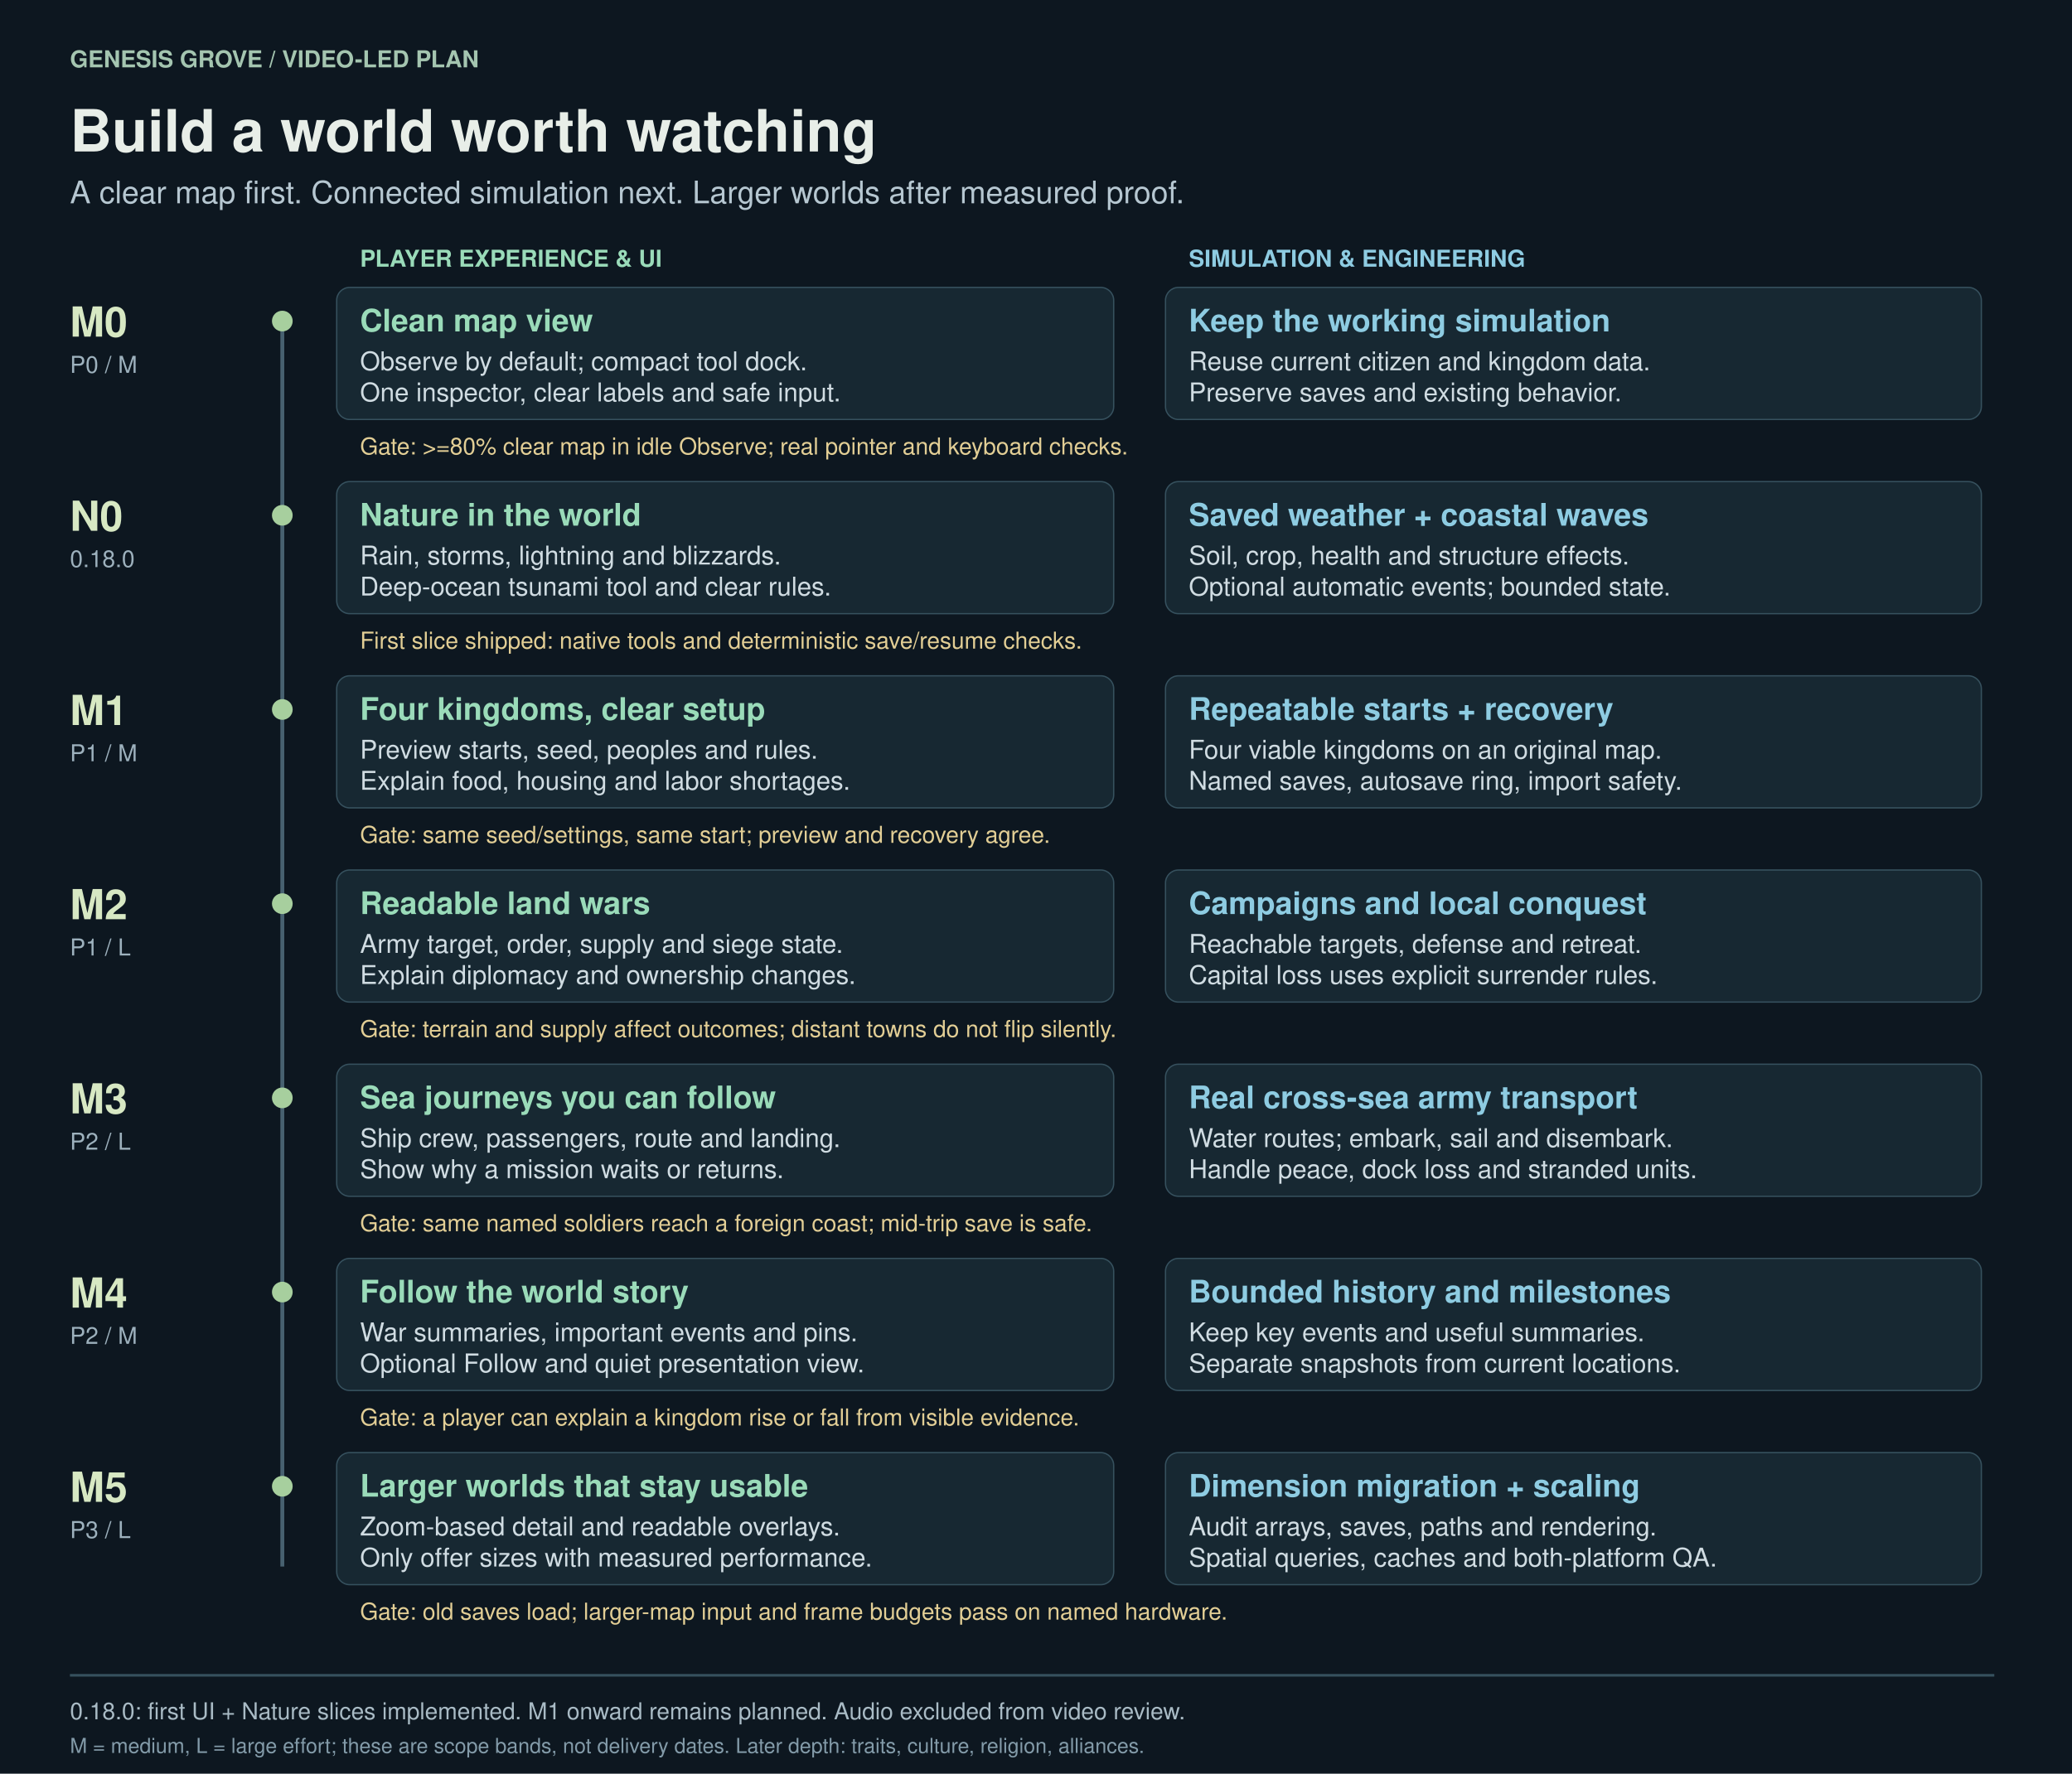
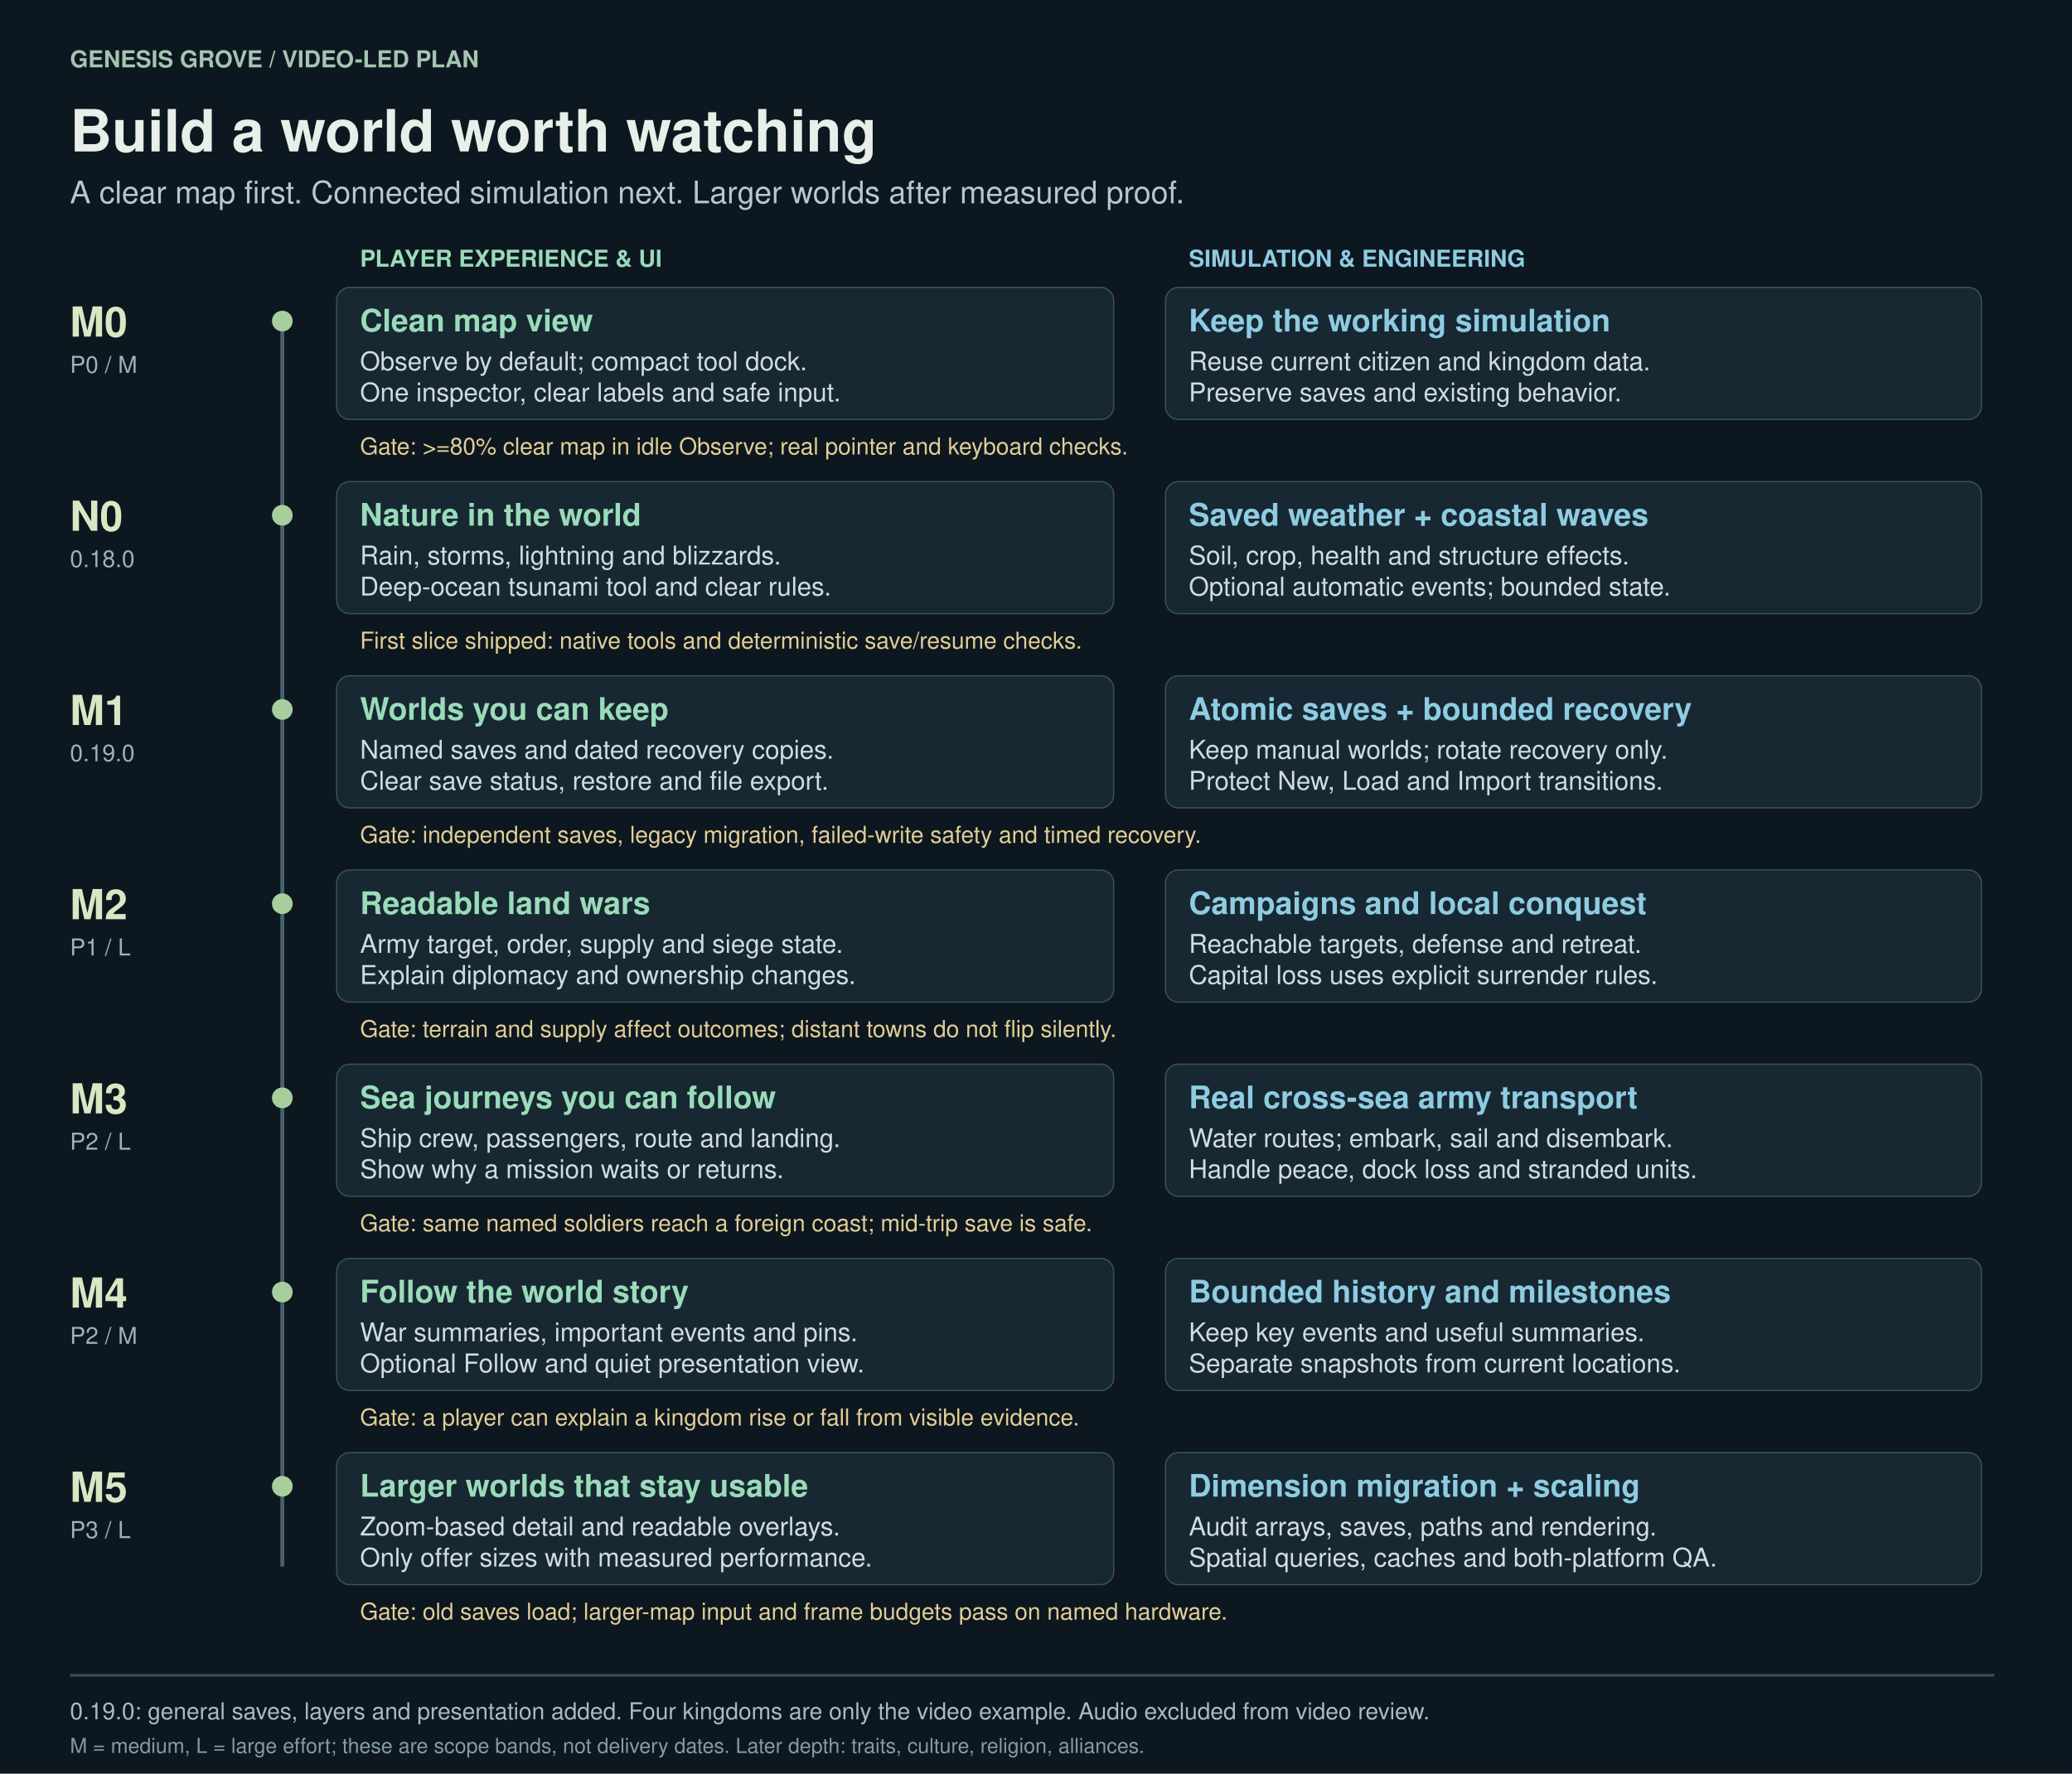
<svg xmlns="http://www.w3.org/2000/svg" width="1600" height="1370" viewBox="0 0 1600 1370" role="img">
  <rect width="1600" height="1370" fill="#0d1720" />
  <text x="54" y="52" font-family="Helvetica,Arial,sans-serif" font-size="18" font-weight="700" fill="#a4c5b0">GENESIS GROVE / VIDEO-LED PLAN</text>
  <text x="54" y="117" font-family="Helvetica,Arial,sans-serif" font-size="45" font-weight="700" fill="#e8eee8">Build a world worth watching</text>
  <text x="54" y="157" font-family="Helvetica,Arial,sans-serif" font-size="24" font-weight="400" fill="#b6c7d1">A clear map first. Connected simulation next. Larger worlds after measured proof.</text>
  <text x="278" y="206" font-family="Helvetica,Arial,sans-serif" font-size="18" font-weight="700" fill="#9adbb9">PLAYER EXPERIENCE &amp; UI</text>
  <text x="918" y="206" font-family="Helvetica,Arial,sans-serif" font-size="18" font-weight="700" fill="#8ecce2">SIMULATION &amp; ENGINEERING</text>
  <polyline points="218,245 218,1210" fill="none" stroke="#476170" stroke-width="3" />
  <circle cx="218" cy="248" r="8" fill="#a7cf9e" />
  <text x="54" y="260" font-family="Helvetica,Arial,sans-serif" font-size="32" font-weight="700" fill="#d7e8c3">M0</text>
  <text x="54" y="288" font-family="Helvetica,Arial,sans-serif" font-size="18" font-weight="400" fill="#9db1bd">P0 / M</text>
  <rect x="260" y="222" width="600" height="102" rx="10" fill="#172832" stroke="#36515e" />
  <text x="278" y="256" font-family="Helvetica,Arial,sans-serif" font-size="24" font-weight="700" fill="#9adbb9">Clean map view</text>
  <text x="278" y="286" font-family="Helvetica,Arial,sans-serif" font-size="20" font-weight="400" fill="#d0dce2">Observe by default; compact tool dock.</text>
  <text x="278" y="310" font-family="Helvetica,Arial,sans-serif" font-size="20" font-weight="400" fill="#d0dce2">One inspector, clear labels and safe input.</text>
  <rect x="900" y="222" width="630" height="102" rx="10" fill="#172832" stroke="#36515e" />
  <text x="918" y="256" font-family="Helvetica,Arial,sans-serif" font-size="24" font-weight="700" fill="#8ecce2">Keep the working simulation</text>
  <text x="918" y="286" font-family="Helvetica,Arial,sans-serif" font-size="20" font-weight="400" fill="#d0dce2">Reuse current citizen and kingdom data.</text>
  <text x="918" y="310" font-family="Helvetica,Arial,sans-serif" font-size="20" font-weight="400" fill="#d0dce2">Preserve saves and existing behavior.</text>
  <text x="278" y="351" font-family="Helvetica,Arial,sans-serif" font-size="18" font-weight="400" fill="#e2ce95">Gate: &gt;=80% clear map in idle Observe; real pointer and keyboard checks.</text>
  <circle cx="218" cy="398" r="8" fill="#a7cf9e" />
  <text x="54" y="410" font-family="Helvetica,Arial,sans-serif" font-size="32" font-weight="700" fill="#d7e8c3">N0</text>
  <text x="54" y="438" font-family="Helvetica,Arial,sans-serif" font-size="18" font-weight="400" fill="#9db1bd">0.18.0</text>
  <rect x="260" y="372" width="600" height="102" rx="10" fill="#172832" stroke="#36515e" />
  <text x="278" y="406" font-family="Helvetica,Arial,sans-serif" font-size="24" font-weight="700" fill="#9adbb9">Nature in the world</text>
  <text x="278" y="436" font-family="Helvetica,Arial,sans-serif" font-size="20" font-weight="400" fill="#d0dce2">Rain, storms, lightning and blizzards.</text>
  <text x="278" y="460" font-family="Helvetica,Arial,sans-serif" font-size="20" font-weight="400" fill="#d0dce2">Deep-ocean tsunami tool and clear rules.</text>
  <rect x="900" y="372" width="630" height="102" rx="10" fill="#172832" stroke="#36515e" />
  <text x="918" y="406" font-family="Helvetica,Arial,sans-serif" font-size="24" font-weight="700" fill="#8ecce2">Saved weather + coastal waves</text>
  <text x="918" y="436" font-family="Helvetica,Arial,sans-serif" font-size="20" font-weight="400" fill="#d0dce2">Soil, crop, health and structure effects.</text>
  <text x="918" y="460" font-family="Helvetica,Arial,sans-serif" font-size="20" font-weight="400" fill="#d0dce2">Optional automatic events; bounded state.</text>
  <text x="278" y="501" font-family="Helvetica,Arial,sans-serif" font-size="18" font-weight="400" fill="#e2ce95">First slice shipped: native tools and deterministic save/resume checks.</text>
  <circle cx="218" cy="548" r="8" fill="#a7cf9e" />
  <text x="54" y="560" font-family="Helvetica,Arial,sans-serif" font-size="32" font-weight="700" fill="#d7e8c3">M1</text>
-   <text x="54" y="588" font-family="Helvetica,Arial,sans-serif" font-size="18" font-weight="400" fill="#9db1bd">P1 / M</text>
+   <text x="54" y="588" font-family="Helvetica,Arial,sans-serif" font-size="18" font-weight="400" fill="#9db1bd">0.19.0</text>
  <rect x="260" y="522" width="600" height="102" rx="10" fill="#172832" stroke="#36515e" />
-   <text x="278" y="556" font-family="Helvetica,Arial,sans-serif" font-size="24" font-weight="700" fill="#9adbb9">Four kingdoms, clear setup</text>
-   <text x="278" y="586" font-family="Helvetica,Arial,sans-serif" font-size="20" font-weight="400" fill="#d0dce2">Preview starts, seed, peoples and rules.</text>
-   <text x="278" y="610" font-family="Helvetica,Arial,sans-serif" font-size="20" font-weight="400" fill="#d0dce2">Explain food, housing and labor shortages.</text>
+   <text x="278" y="556" font-family="Helvetica,Arial,sans-serif" font-size="24" font-weight="700" fill="#9adbb9">Worlds you can keep</text>
+   <text x="278" y="586" font-family="Helvetica,Arial,sans-serif" font-size="20" font-weight="400" fill="#d0dce2">Named saves and dated recovery copies.</text>
+   <text x="278" y="610" font-family="Helvetica,Arial,sans-serif" font-size="20" font-weight="400" fill="#d0dce2">Clear save status, restore and file export.</text>
  <rect x="900" y="522" width="630" height="102" rx="10" fill="#172832" stroke="#36515e" />
-   <text x="918" y="556" font-family="Helvetica,Arial,sans-serif" font-size="24" font-weight="700" fill="#8ecce2">Repeatable starts + recovery</text>
-   <text x="918" y="586" font-family="Helvetica,Arial,sans-serif" font-size="20" font-weight="400" fill="#d0dce2">Four viable kingdoms on an original map.</text>
-   <text x="918" y="610" font-family="Helvetica,Arial,sans-serif" font-size="20" font-weight="400" fill="#d0dce2">Named saves, autosave ring, import safety.</text>
-   <text x="278" y="651" font-family="Helvetica,Arial,sans-serif" font-size="18" font-weight="400" fill="#e2ce95">Gate: same seed/settings, same start; preview and recovery agree.</text>
+   <text x="918" y="556" font-family="Helvetica,Arial,sans-serif" font-size="24" font-weight="700" fill="#8ecce2">Atomic saves + bounded recovery</text>
+   <text x="918" y="586" font-family="Helvetica,Arial,sans-serif" font-size="20" font-weight="400" fill="#d0dce2">Keep manual worlds; rotate recovery only.</text>
+   <text x="918" y="610" font-family="Helvetica,Arial,sans-serif" font-size="20" font-weight="400" fill="#d0dce2">Protect New, Load and Import transitions.</text>
+   <text x="278" y="651" font-family="Helvetica,Arial,sans-serif" font-size="18" font-weight="400" fill="#e2ce95">Gate: independent saves, legacy migration, failed-write safety and timed recovery.</text>
  <circle cx="218" cy="698" r="8" fill="#a7cf9e" />
  <text x="54" y="710" font-family="Helvetica,Arial,sans-serif" font-size="32" font-weight="700" fill="#d7e8c3">M2</text>
  <text x="54" y="738" font-family="Helvetica,Arial,sans-serif" font-size="18" font-weight="400" fill="#9db1bd">P1 / L</text>
  <rect x="260" y="672" width="600" height="102" rx="10" fill="#172832" stroke="#36515e" />
  <text x="278" y="706" font-family="Helvetica,Arial,sans-serif" font-size="24" font-weight="700" fill="#9adbb9">Readable land wars</text>
  <text x="278" y="736" font-family="Helvetica,Arial,sans-serif" font-size="20" font-weight="400" fill="#d0dce2">Army target, order, supply and siege state.</text>
  <text x="278" y="760" font-family="Helvetica,Arial,sans-serif" font-size="20" font-weight="400" fill="#d0dce2">Explain diplomacy and ownership changes.</text>
  <rect x="900" y="672" width="630" height="102" rx="10" fill="#172832" stroke="#36515e" />
  <text x="918" y="706" font-family="Helvetica,Arial,sans-serif" font-size="24" font-weight="700" fill="#8ecce2">Campaigns and local conquest</text>
  <text x="918" y="736" font-family="Helvetica,Arial,sans-serif" font-size="20" font-weight="400" fill="#d0dce2">Reachable targets, defense and retreat.</text>
  <text x="918" y="760" font-family="Helvetica,Arial,sans-serif" font-size="20" font-weight="400" fill="#d0dce2">Capital loss uses explicit surrender rules.</text>
  <text x="278" y="801" font-family="Helvetica,Arial,sans-serif" font-size="18" font-weight="400" fill="#e2ce95">Gate: terrain and supply affect outcomes; distant towns do not flip silently.</text>
  <circle cx="218" cy="848" r="8" fill="#a7cf9e" />
  <text x="54" y="860" font-family="Helvetica,Arial,sans-serif" font-size="32" font-weight="700" fill="#d7e8c3">M3</text>
  <text x="54" y="888" font-family="Helvetica,Arial,sans-serif" font-size="18" font-weight="400" fill="#9db1bd">P2 / L</text>
  <rect x="260" y="822" width="600" height="102" rx="10" fill="#172832" stroke="#36515e" />
  <text x="278" y="856" font-family="Helvetica,Arial,sans-serif" font-size="24" font-weight="700" fill="#9adbb9">Sea journeys you can follow</text>
  <text x="278" y="886" font-family="Helvetica,Arial,sans-serif" font-size="20" font-weight="400" fill="#d0dce2">Ship crew, passengers, route and landing.</text>
  <text x="278" y="910" font-family="Helvetica,Arial,sans-serif" font-size="20" font-weight="400" fill="#d0dce2">Show why a mission waits or returns.</text>
  <rect x="900" y="822" width="630" height="102" rx="10" fill="#172832" stroke="#36515e" />
  <text x="918" y="856" font-family="Helvetica,Arial,sans-serif" font-size="24" font-weight="700" fill="#8ecce2">Real cross-sea army transport</text>
  <text x="918" y="886" font-family="Helvetica,Arial,sans-serif" font-size="20" font-weight="400" fill="#d0dce2">Water routes; embark, sail and disembark.</text>
  <text x="918" y="910" font-family="Helvetica,Arial,sans-serif" font-size="20" font-weight="400" fill="#d0dce2">Handle peace, dock loss and stranded units.</text>
  <text x="278" y="951" font-family="Helvetica,Arial,sans-serif" font-size="18" font-weight="400" fill="#e2ce95">Gate: same named soldiers reach a foreign coast; mid-trip save is safe.</text>
  <circle cx="218" cy="998" r="8" fill="#a7cf9e" />
  <text x="54" y="1010" font-family="Helvetica,Arial,sans-serif" font-size="32" font-weight="700" fill="#d7e8c3">M4</text>
  <text x="54" y="1038" font-family="Helvetica,Arial,sans-serif" font-size="18" font-weight="400" fill="#9db1bd">P2 / M</text>
  <rect x="260" y="972" width="600" height="102" rx="10" fill="#172832" stroke="#36515e" />
  <text x="278" y="1006" font-family="Helvetica,Arial,sans-serif" font-size="24" font-weight="700" fill="#9adbb9">Follow the world story</text>
  <text x="278" y="1036" font-family="Helvetica,Arial,sans-serif" font-size="20" font-weight="400" fill="#d0dce2">War summaries, important events and pins.</text>
  <text x="278" y="1060" font-family="Helvetica,Arial,sans-serif" font-size="20" font-weight="400" fill="#d0dce2">Optional Follow and quiet presentation view.</text>
  <rect x="900" y="972" width="630" height="102" rx="10" fill="#172832" stroke="#36515e" />
  <text x="918" y="1006" font-family="Helvetica,Arial,sans-serif" font-size="24" font-weight="700" fill="#8ecce2">Bounded history and milestones</text>
  <text x="918" y="1036" font-family="Helvetica,Arial,sans-serif" font-size="20" font-weight="400" fill="#d0dce2">Keep key events and useful summaries.</text>
  <text x="918" y="1060" font-family="Helvetica,Arial,sans-serif" font-size="20" font-weight="400" fill="#d0dce2">Separate snapshots from current locations.</text>
  <text x="278" y="1101" font-family="Helvetica,Arial,sans-serif" font-size="18" font-weight="400" fill="#e2ce95">Gate: a player can explain a kingdom rise or fall from visible evidence.</text>
  <circle cx="218" cy="1148" r="8" fill="#a7cf9e" />
  <text x="54" y="1160" font-family="Helvetica,Arial,sans-serif" font-size="32" font-weight="700" fill="#d7e8c3">M5</text>
  <text x="54" y="1188" font-family="Helvetica,Arial,sans-serif" font-size="18" font-weight="400" fill="#9db1bd">P3 / L</text>
  <rect x="260" y="1122" width="600" height="102" rx="10" fill="#172832" stroke="#36515e" />
  <text x="278" y="1156" font-family="Helvetica,Arial,sans-serif" font-size="24" font-weight="700" fill="#9adbb9">Larger worlds that stay usable</text>
  <text x="278" y="1186" font-family="Helvetica,Arial,sans-serif" font-size="20" font-weight="400" fill="#d0dce2">Zoom-based detail and readable overlays.</text>
  <text x="278" y="1210" font-family="Helvetica,Arial,sans-serif" font-size="20" font-weight="400" fill="#d0dce2">Only offer sizes with measured performance.</text>
  <rect x="900" y="1122" width="630" height="102" rx="10" fill="#172832" stroke="#36515e" />
  <text x="918" y="1156" font-family="Helvetica,Arial,sans-serif" font-size="24" font-weight="700" fill="#8ecce2">Dimension migration + scaling</text>
  <text x="918" y="1186" font-family="Helvetica,Arial,sans-serif" font-size="20" font-weight="400" fill="#d0dce2">Audit arrays, saves, paths and rendering.</text>
  <text x="918" y="1210" font-family="Helvetica,Arial,sans-serif" font-size="20" font-weight="400" fill="#d0dce2">Spatial queries, caches and both-platform QA.</text>
  <text x="278" y="1251" font-family="Helvetica,Arial,sans-serif" font-size="18" font-weight="400" fill="#e2ce95">Gate: old saves load; larger-map input and frame budgets pass on named hardware.</text>
  <polyline points="54,1294 1540,1294" fill="none" stroke="#36515e" stroke-width="2" />
-   <text x="54" y="1328" font-family="Helvetica,Arial,sans-serif" font-size="18" font-weight="400" fill="#a9bbc5">0.18.0: first UI + Nature slices implemented. M1 onward remains planned. Audio excluded from video review.</text>
+   <text x="54" y="1328" font-family="Helvetica,Arial,sans-serif" font-size="18" font-weight="400" fill="#a9bbc5">0.19.0: general saves, layers and presentation added. Four kingdoms are only the video example. Audio excluded from video review.</text>
  <text x="54" y="1354" font-family="Helvetica,Arial,sans-serif" font-size="16" font-weight="400" fill="#839ba9">M = medium, L = large effort; these are scope bands, not delivery dates. Later depth: traits, culture, religion, alliances.</text>
</svg>
